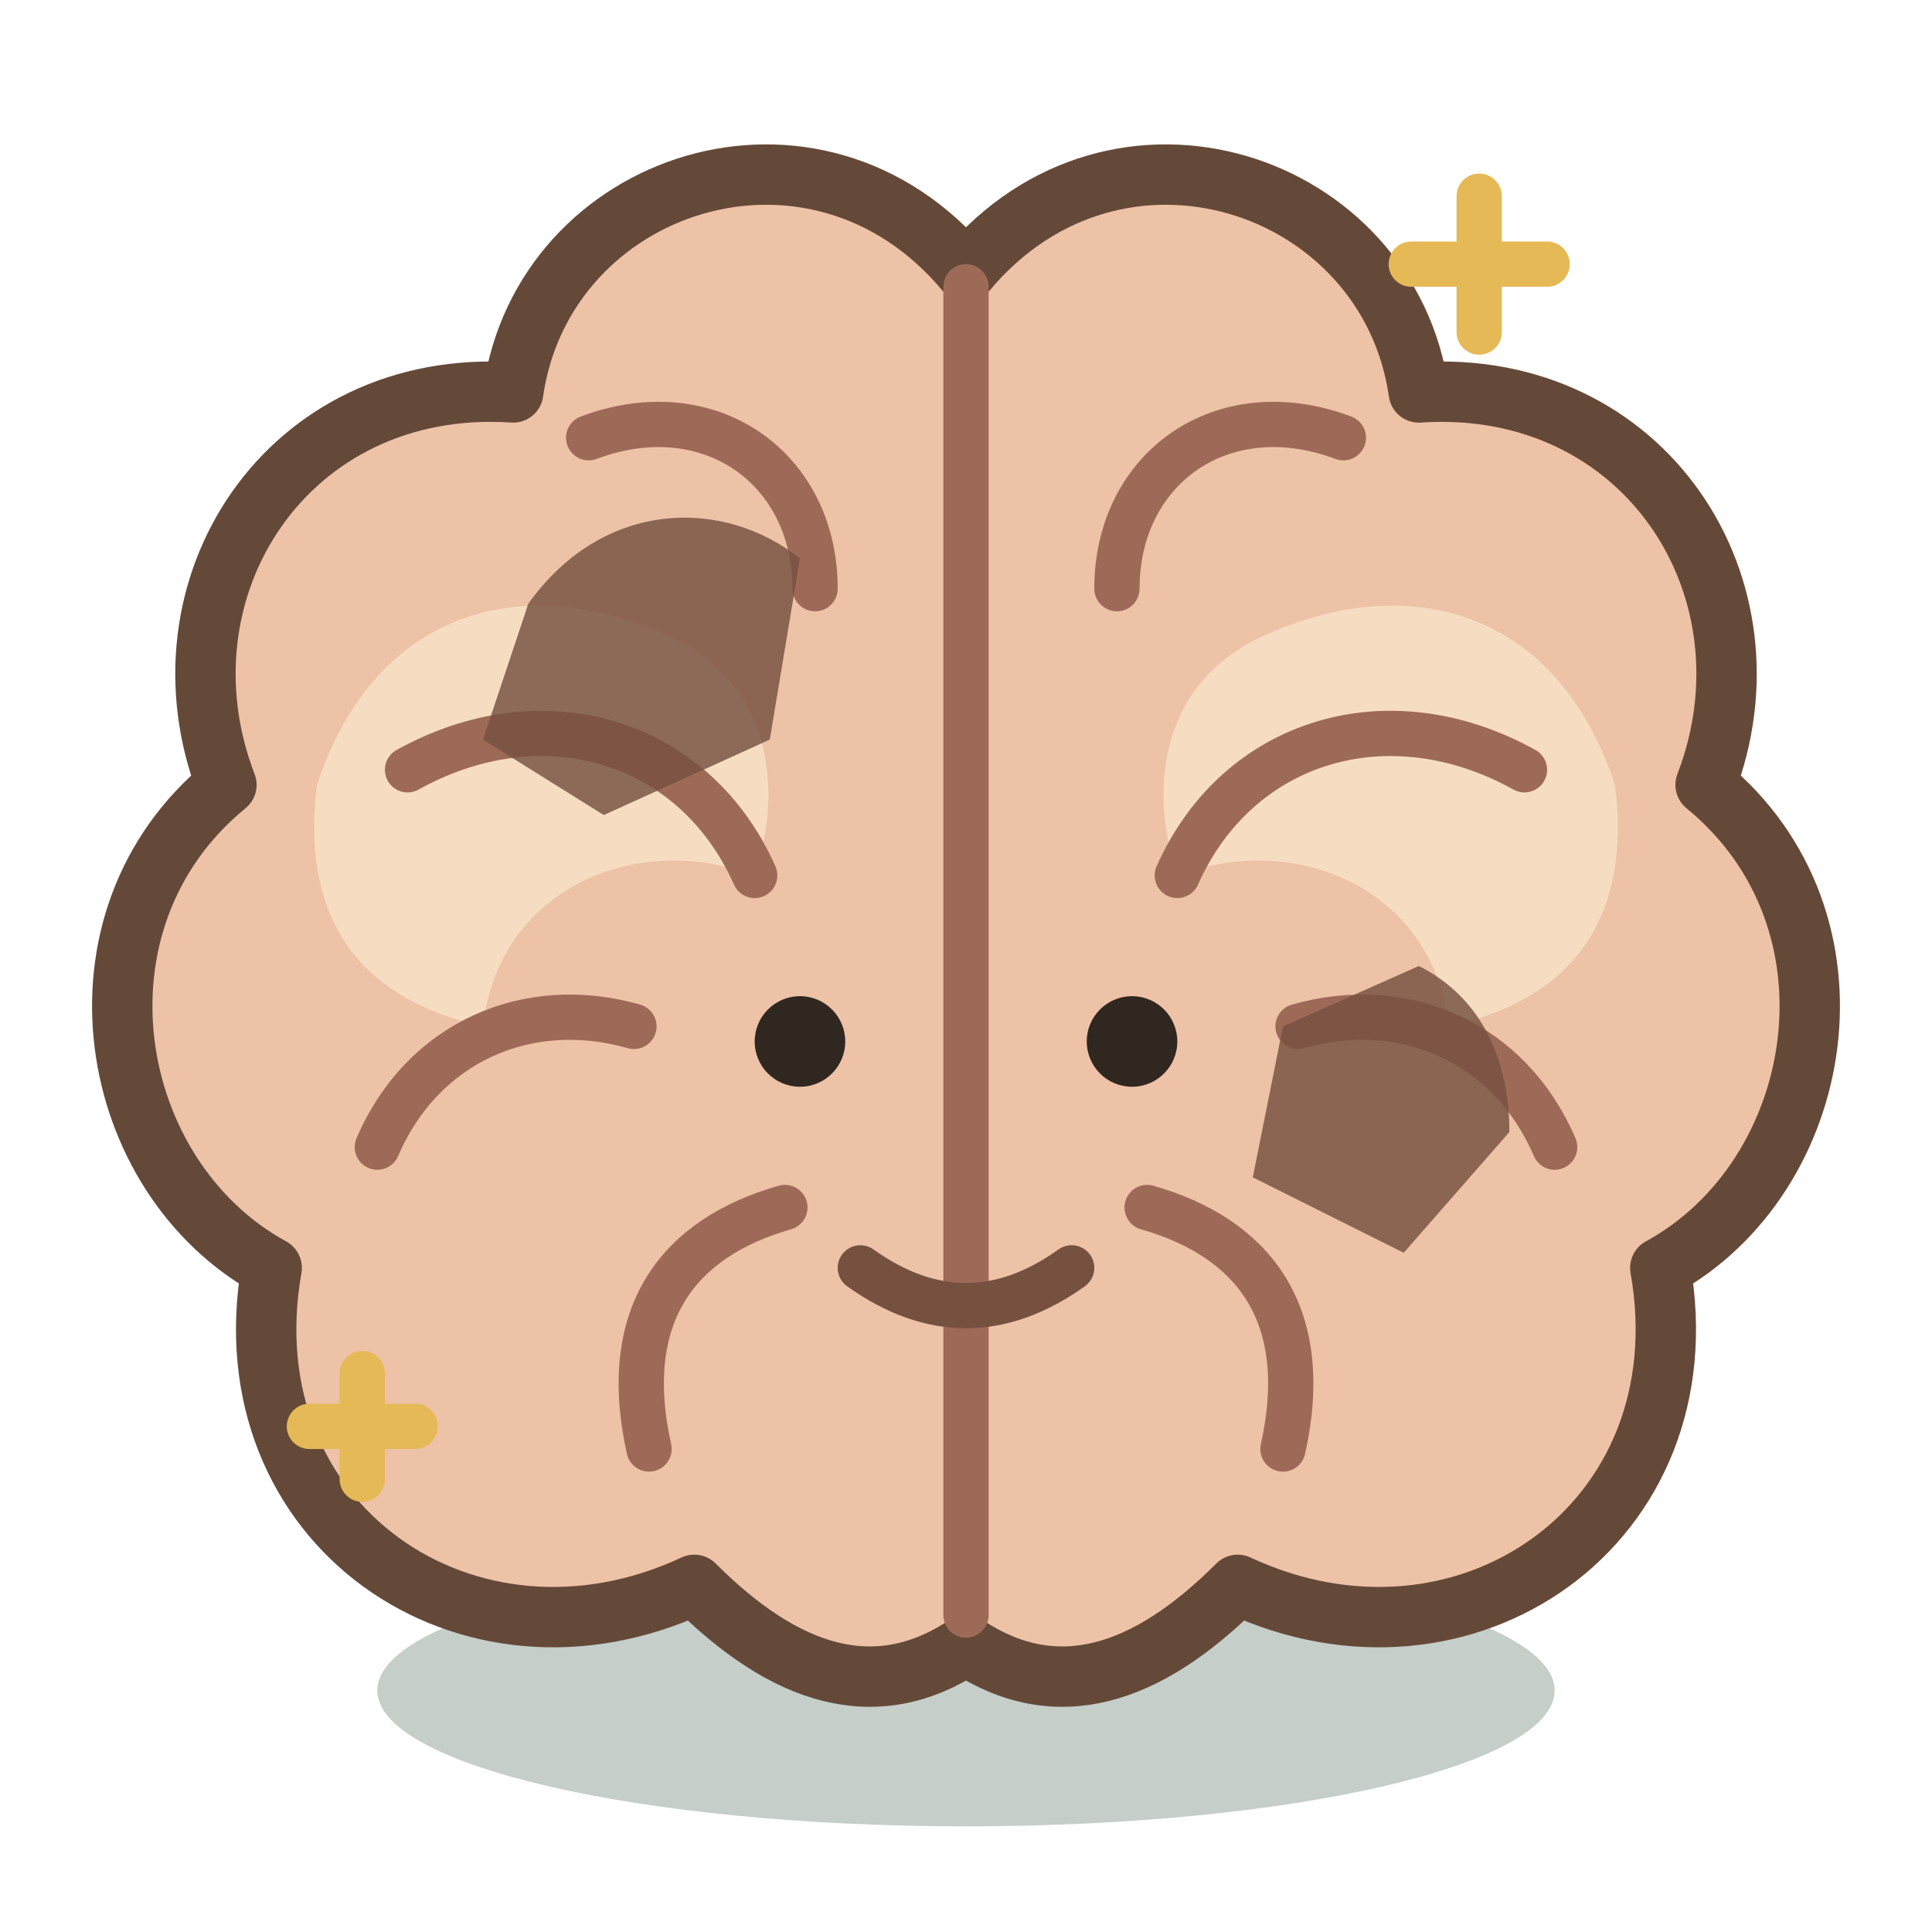
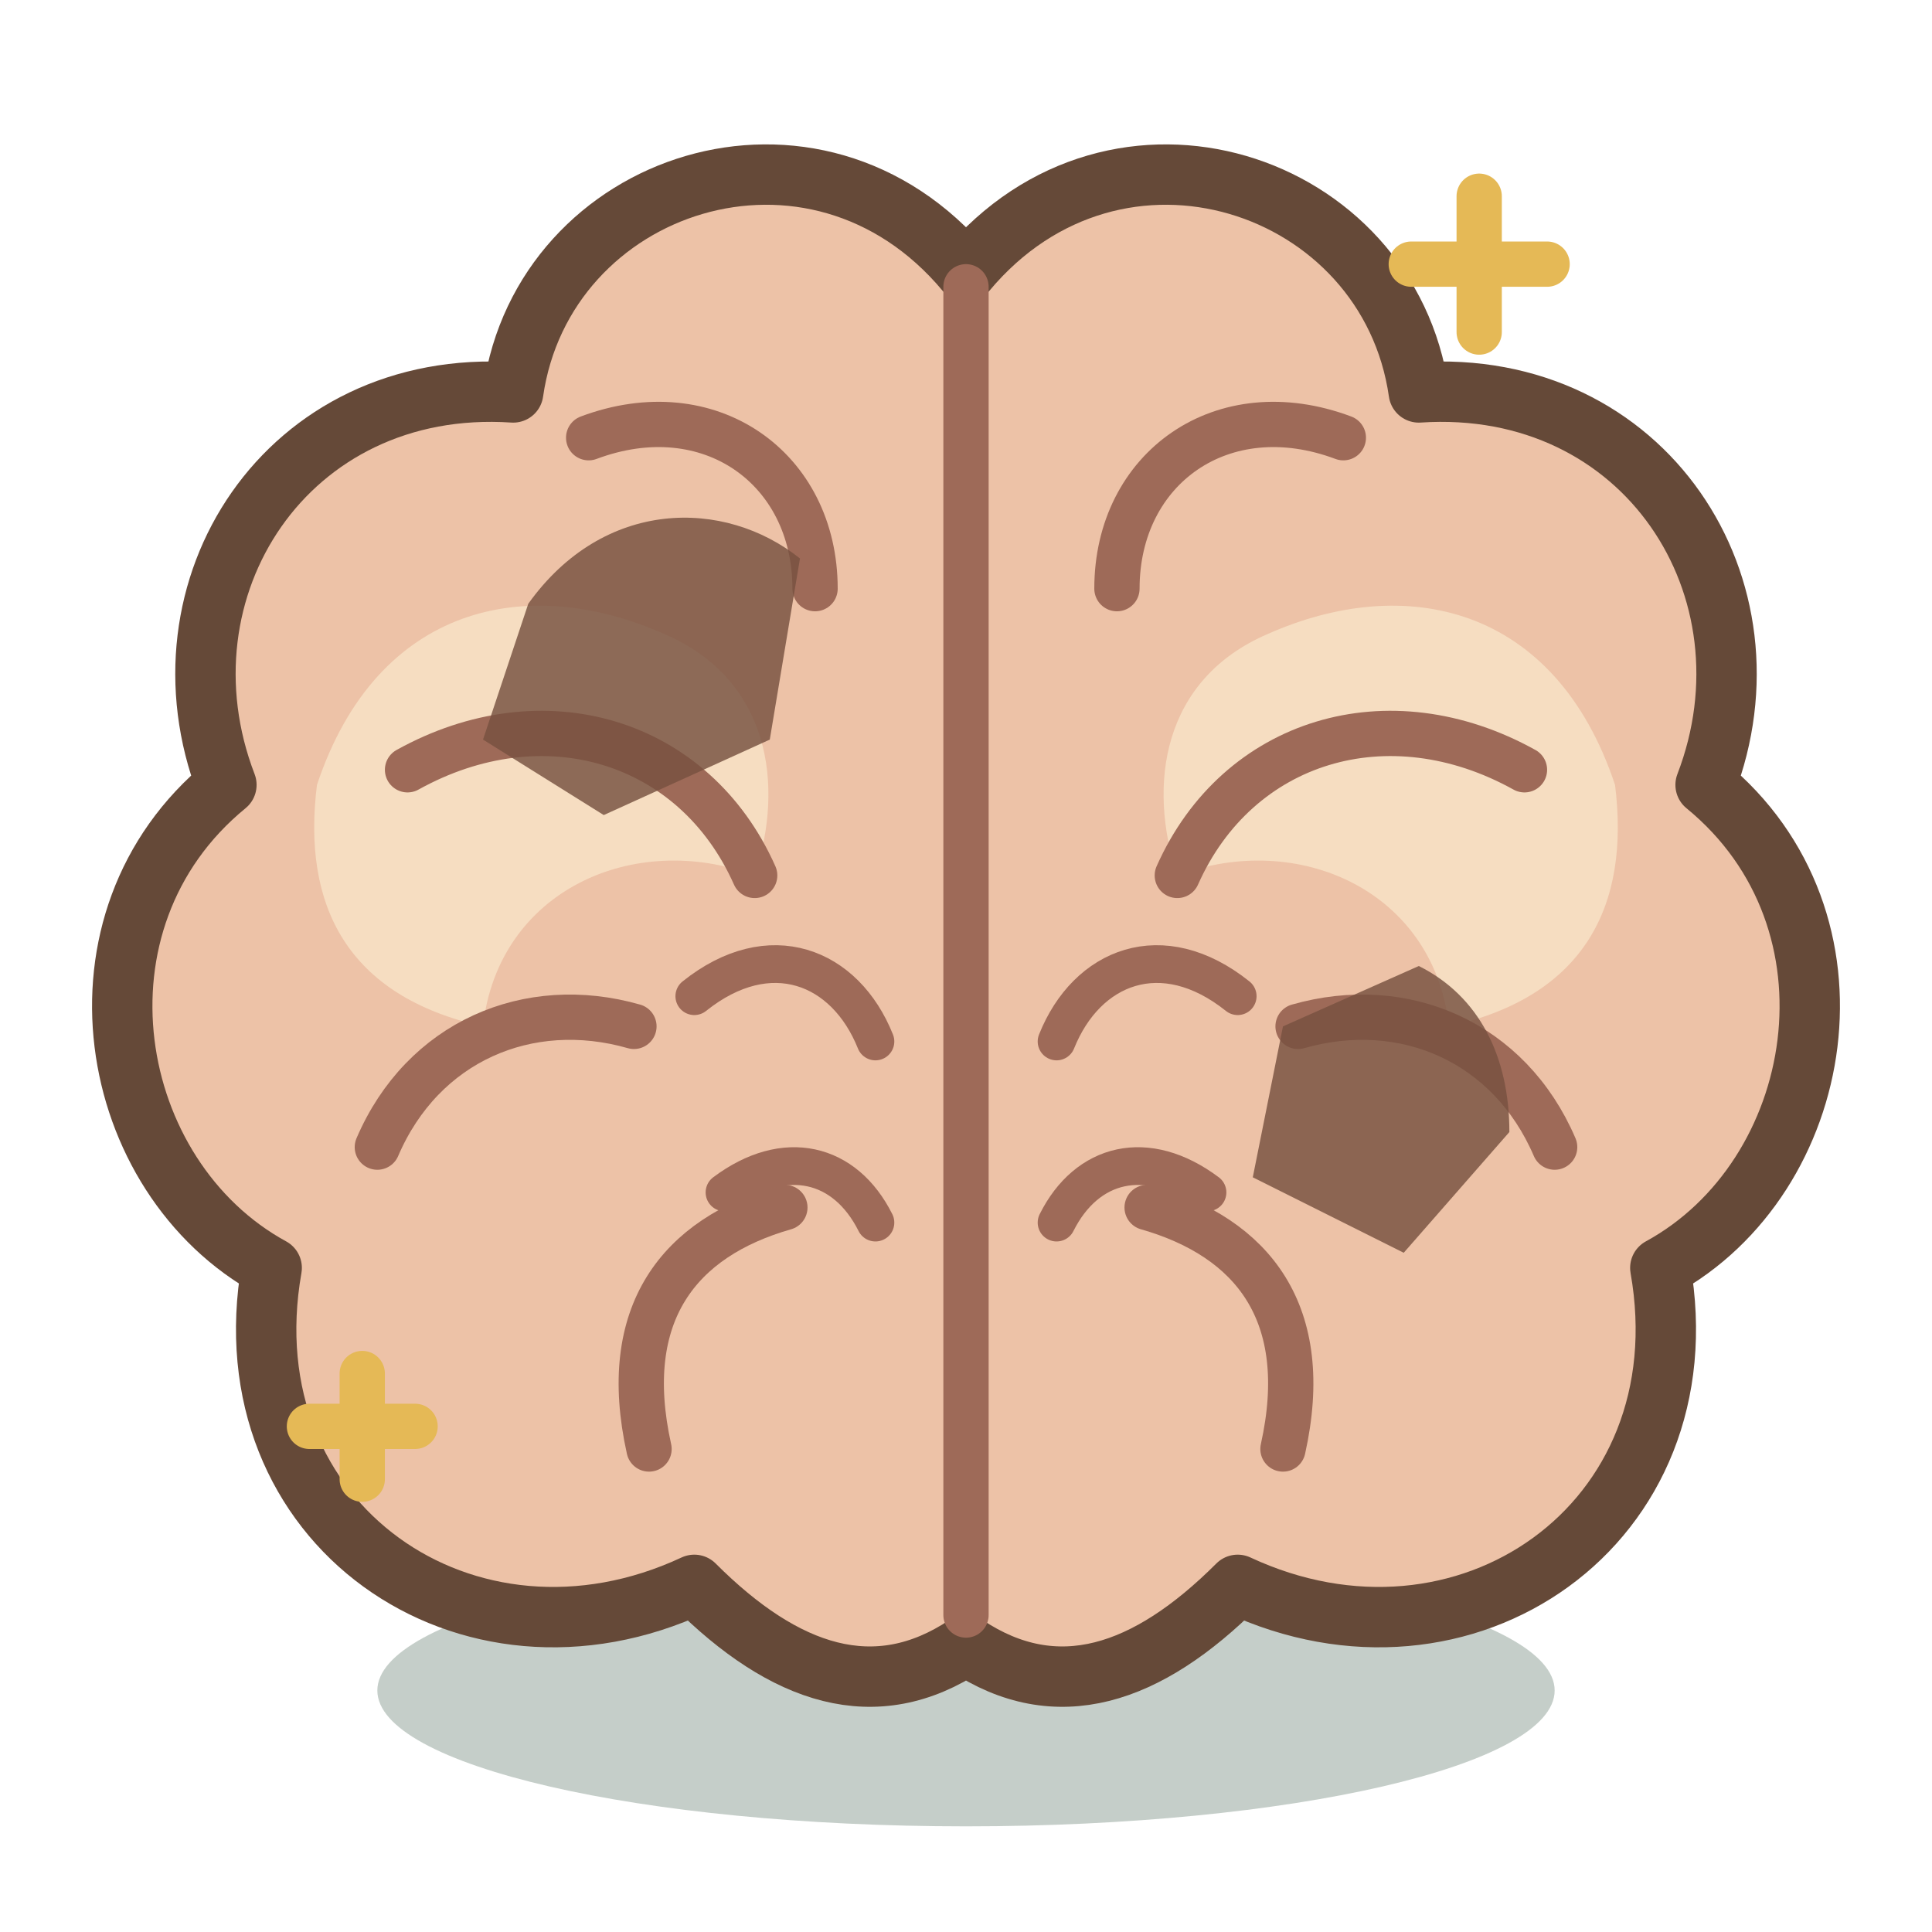
<svg xmlns="http://www.w3.org/2000/svg" viewBox="0 0 128 128">
  <ellipse cx="64" cy="112" rx="39" ry="9" fill="#173b26" opacity=".25" />
  <path d="M64 18c-10-12-28-6-30 8-15-1-24 13-19 26-11 9-8 26 3 32-3 17 13 28 28 21 6 6 12 8 18 4 6 4 12 2 18-4 15 7 31-4 28-21 11-6 14-23 3-32 5-13-4-27-19-26-2-14-20-20-30-8Z" fill="#edc2a7" stroke="#654938" stroke-width="4" stroke-linejoin="round" />
  <path d="M21 52c4-12 14-14 23-10 7 3 8 10 6 16-8-3-17 1-18 10-9-2-12-8-11-16Zm86 0c-4-12-14-14-23-10-7 3-8 10-6 16 8-3 17 1 18 10 9-2 12-8 11-16Z" fill="#f6ddc1" />
  <path d="M64 19v88M39 29c8-3 15 2 15 10M27 51c9-5 19-2 23 7M25 76c3-7 10-10 17-8M43 96c-2-9 2-14 9-16M89 29c-8-3-15 2-15 10M101 51c-9-5-19-2-23 7M103 76c-3-7-10-10-17-8M85 96c2-9-2-14-9-16" fill="none" stroke="#9e6a58" stroke-width="3" stroke-linecap="round" />
  <path d="M35 40c5-7 13-7 18-3l-2 12-11 5-8-5ZM94 64c4 2 6 6 6 11l-7 8-10-5 2-10Z" fill="#765140" opacity=".82" />
-   <circle cx="53" cy="69" r="3" fill="#302720" />
-   <circle cx="75" cy="69" r="3" fill="#302720" />
-   <path d="M57 84q7 5 14 0" fill="none" stroke="#765140" stroke-width="3" stroke-linecap="round" />
+   <path d="M46 66c5-4 10-2 12 3M82 66c-5-4-10-2-12 3M48 79c4-3 8-2 10 2M80 79c-4-3-8-2-10 2" fill="none" stroke="#9e6a58" stroke-width="2.5" stroke-linecap="round" />
  <path d="M98 13v9M93.5 17.5h9M24 91v7M20.5 94.5h7" stroke="#e5b956" stroke-width="3" stroke-linecap="round" />
</svg>
